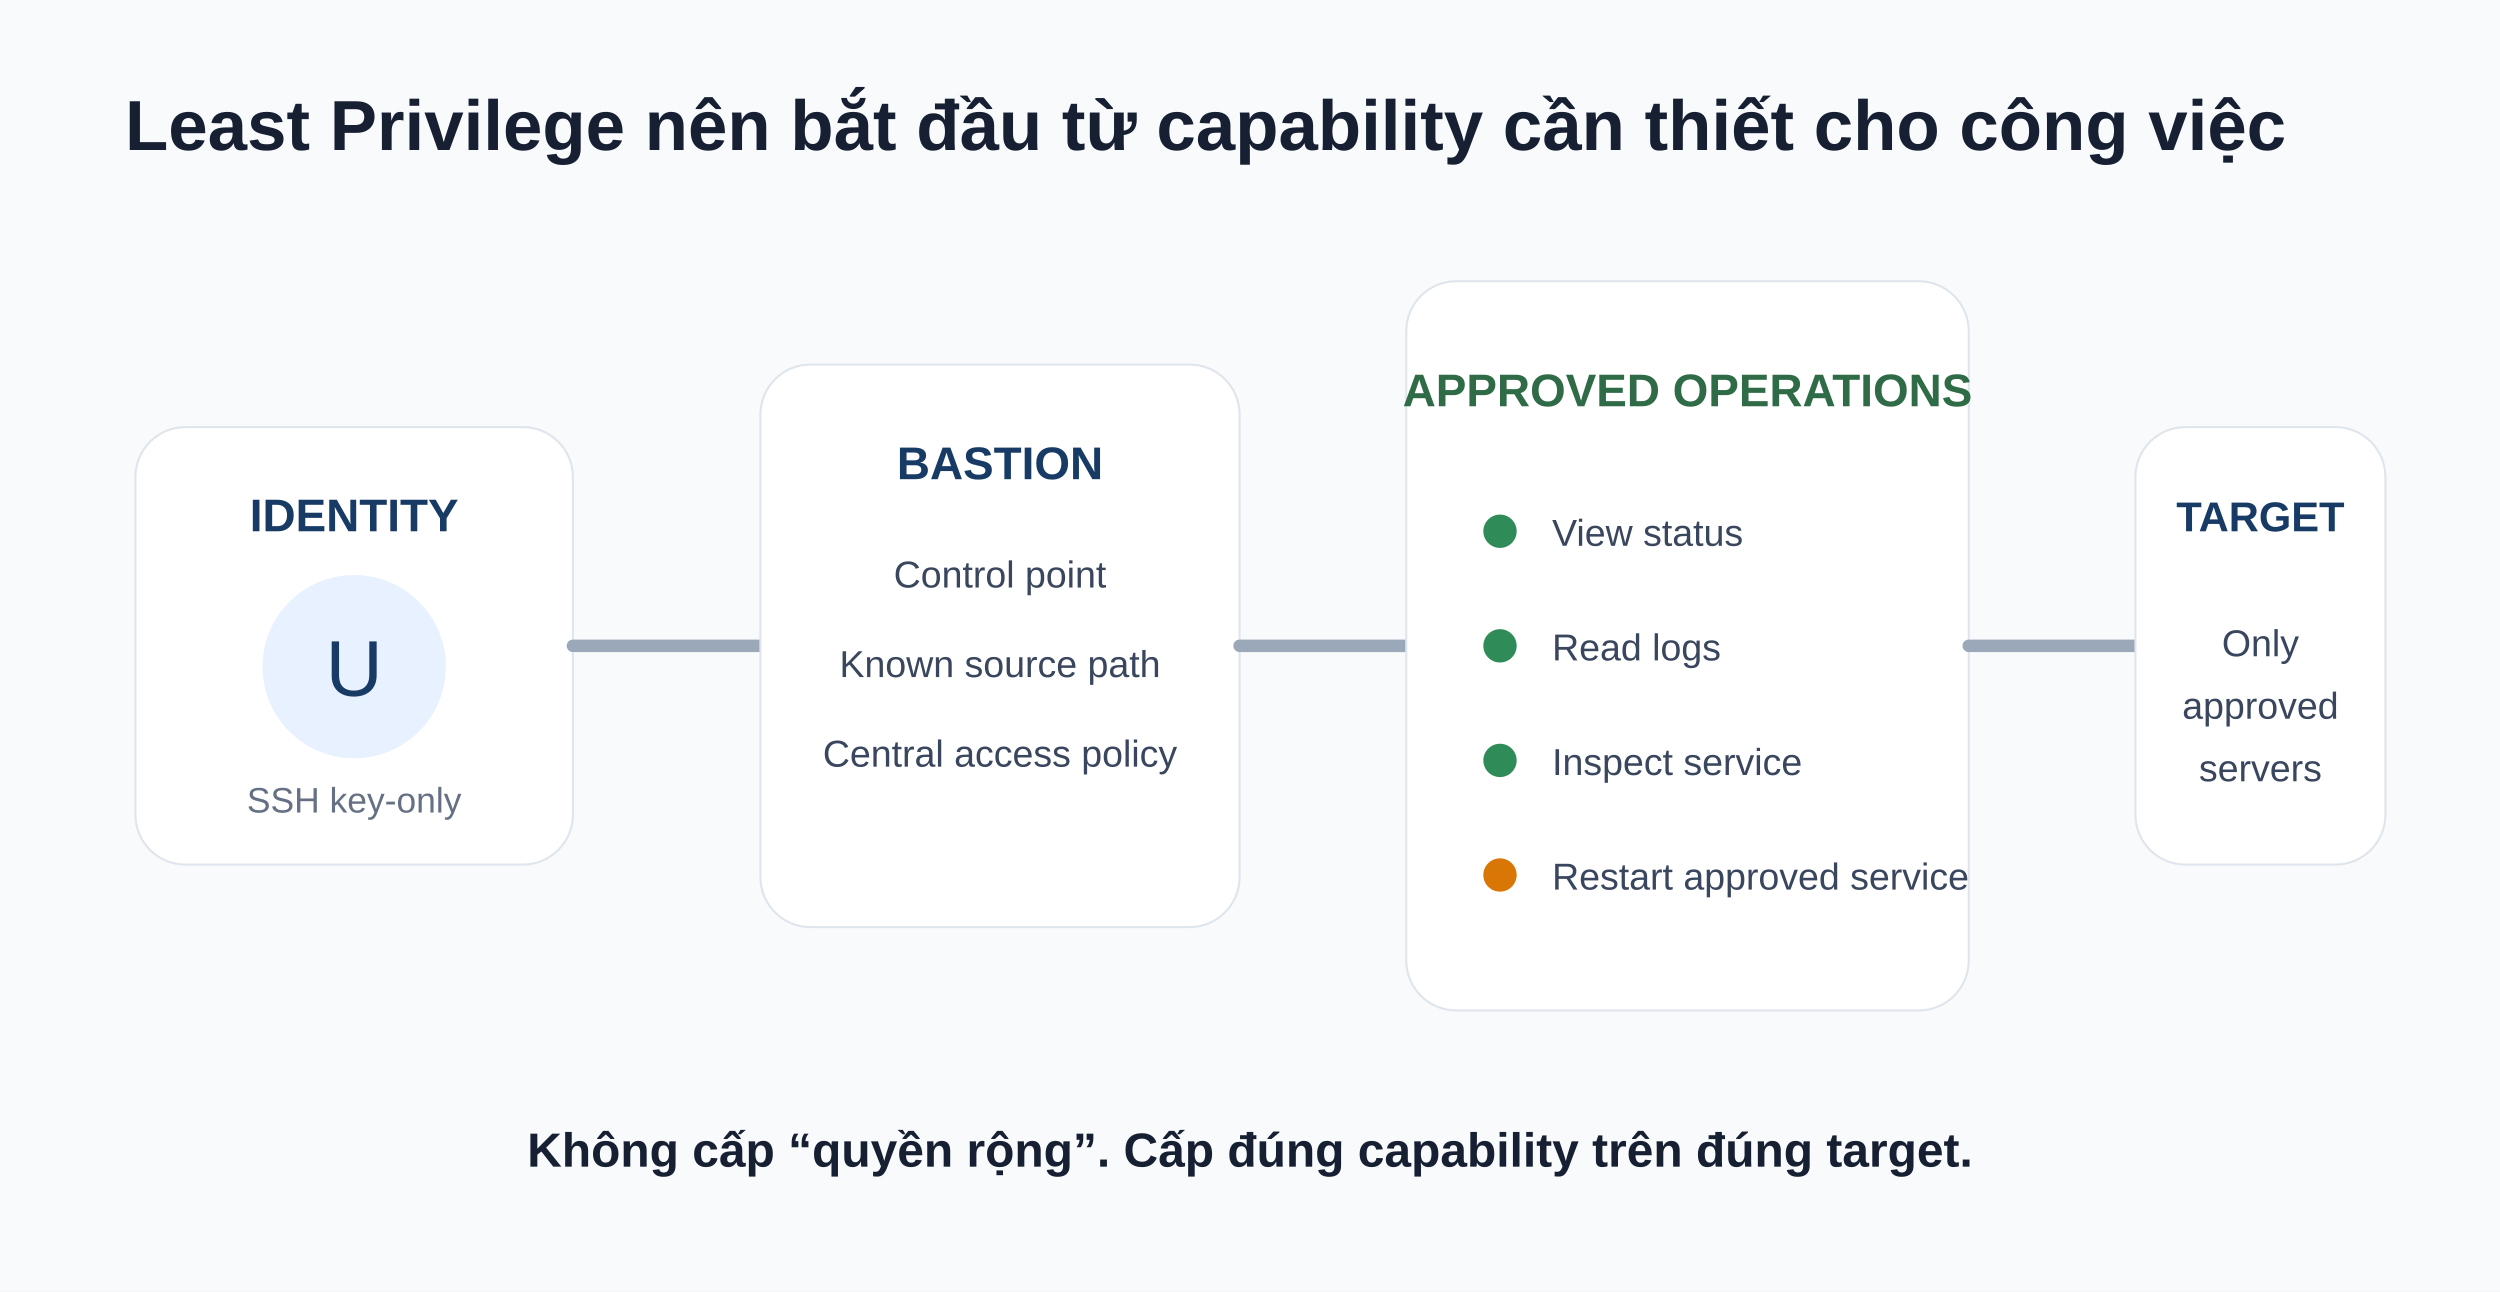
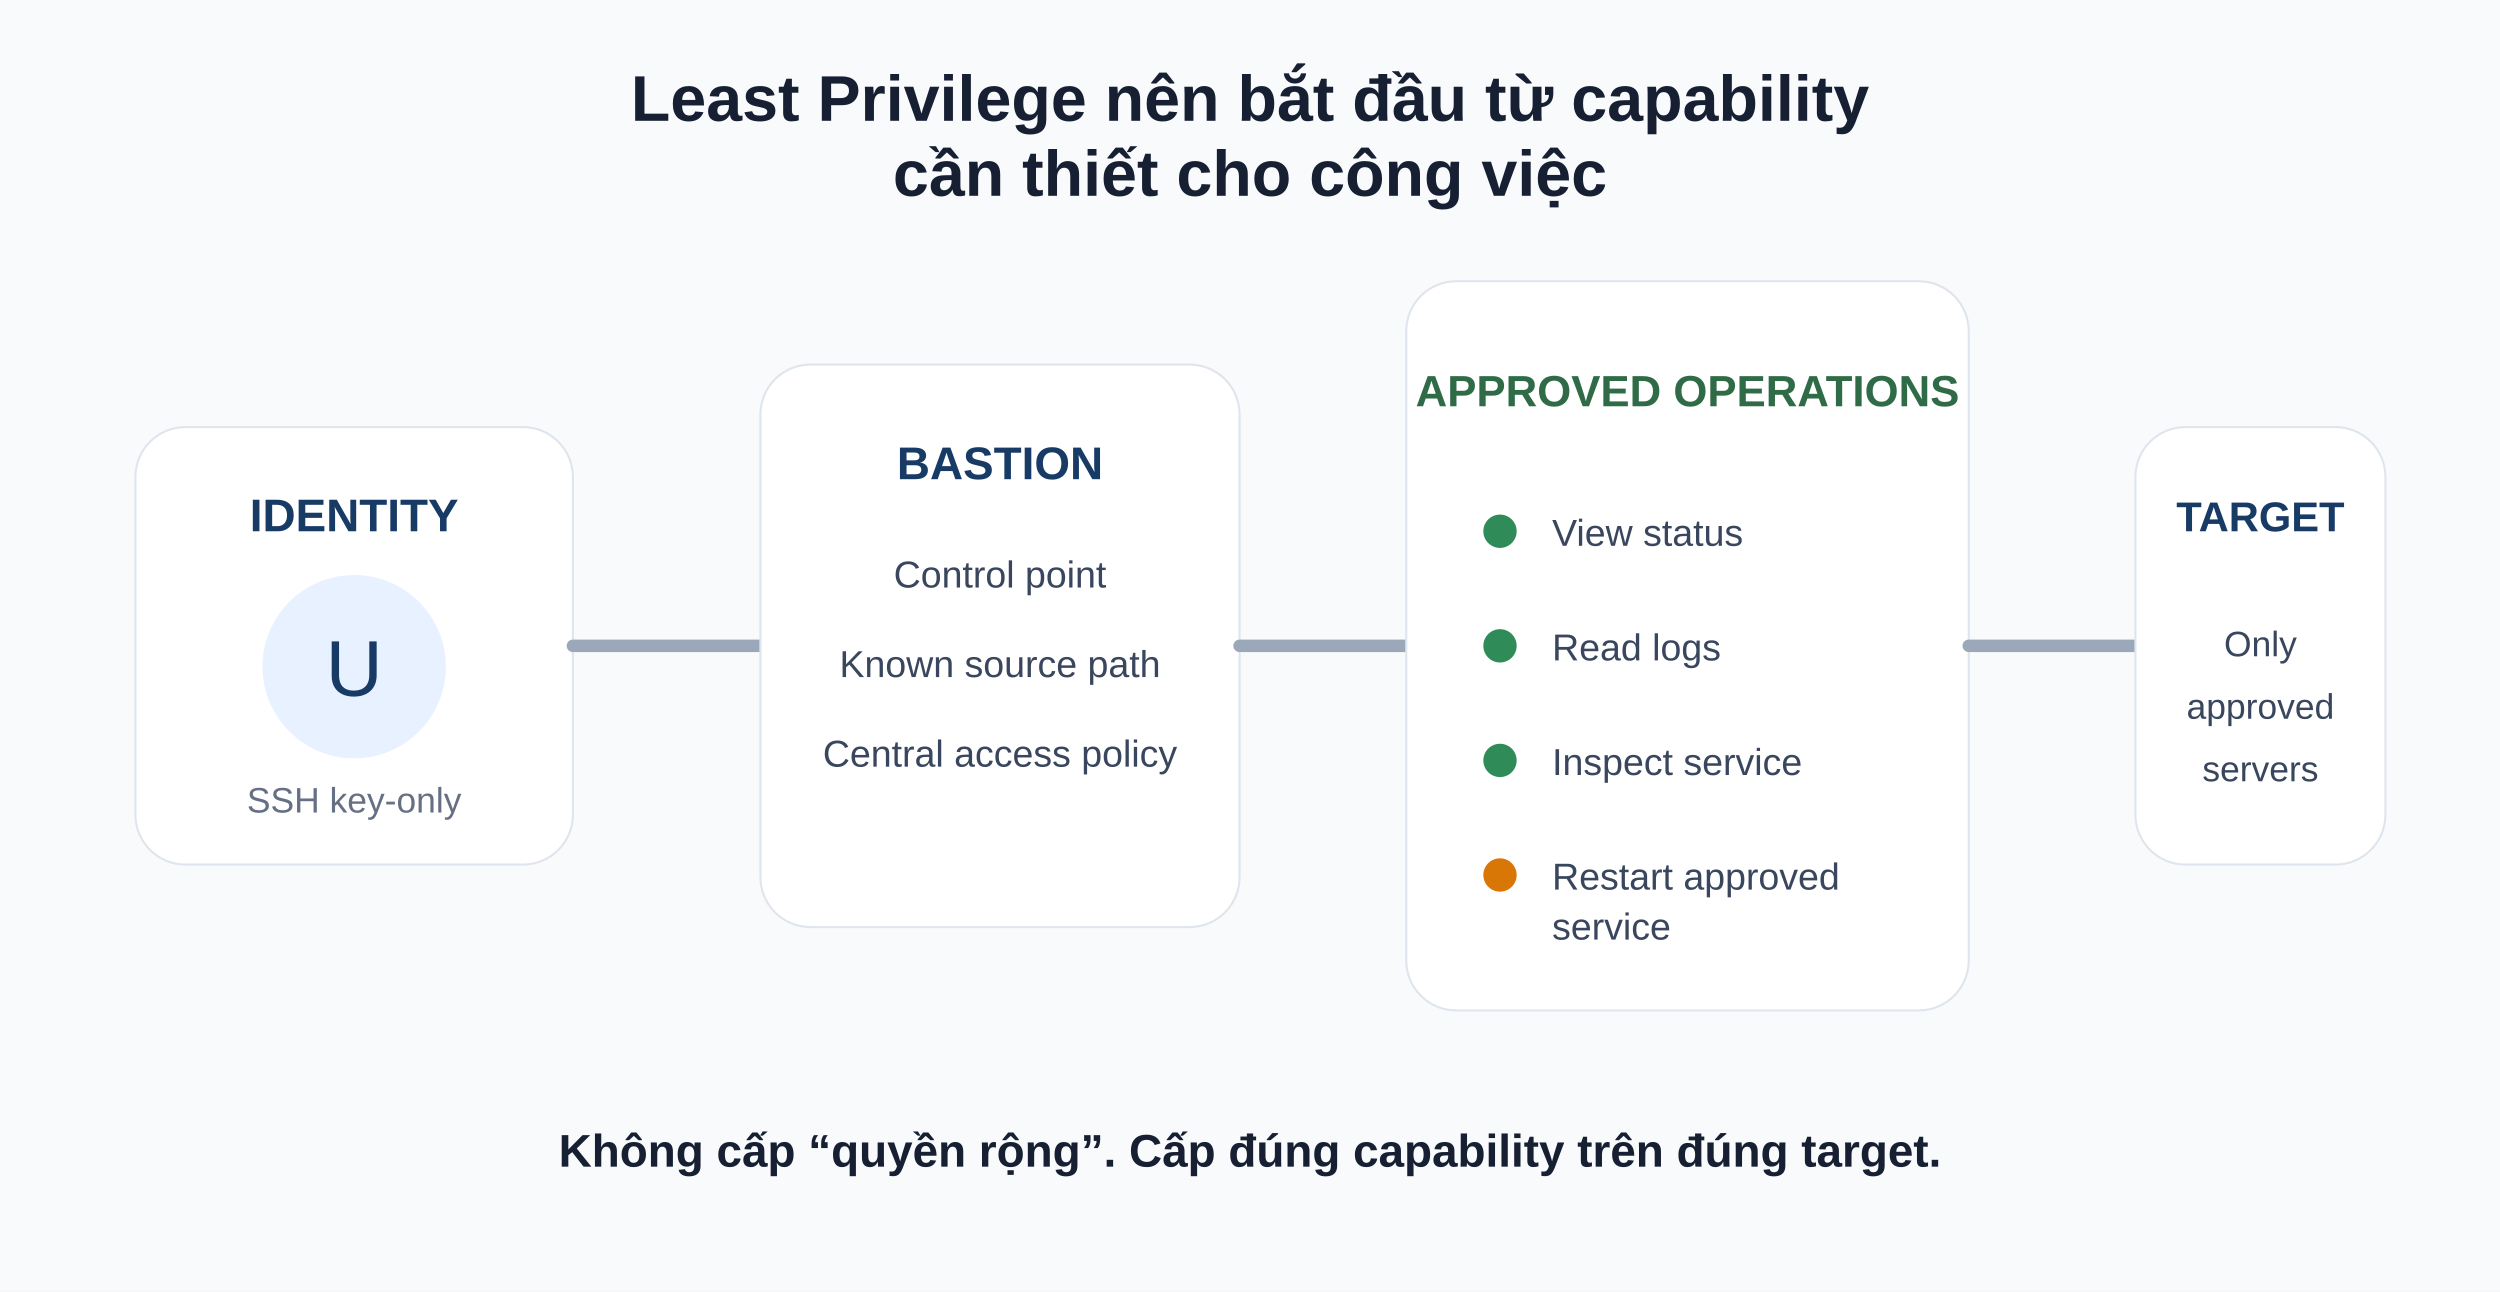
<svg xmlns="http://www.w3.org/2000/svg" viewBox="0 0 1200 620" role="img" aria-labelledby="t d">
  <rect width="1200" height="620" fill="#f8fafc" />
-   <text x="60" y="72" font-family="Arial,sans-serif" font-size="34" font-weight="800" fill="#172033">Least Privilege nên bắt đầu từ capability cần thiết cho công việc</text>
  <g font-family="Arial,sans-serif">
+     <text x="600" y="58" text-anchor="middle" font-size="31" font-weight="800" fill="#172033">Least Privilege nên bắt đầu từ capability</text>
+     <text x="600" y="94" text-anchor="middle" font-size="31" font-weight="800" fill="#172033">cần thiết cho công việc</text>
    <rect x="65" y="205" width="210" height="210" rx="24" fill="#fff" stroke="#dfe5ec" />
    <text x="170" y="255" text-anchor="middle" font-size="22" font-weight="800" fill="#183b66">IDENTITY</text>
    <circle cx="170" cy="320" r="44" fill="#e8f1ff" />
    <text x="170" y="334" text-anchor="middle" font-size="38" fill="#183b66">U</text>
    <text x="170" y="390" text-anchor="middle" font-size="17" fill="#667085">SSH key-only</text>
    <path d="M275 310h90" stroke="#9aa8ba" stroke-width="6" stroke-linecap="round" />
    <rect x="365" y="175" width="230" height="270" rx="24" fill="#fff" stroke="#dfe5ec" />
    <text x="480" y="230" text-anchor="middle" font-size="22" font-weight="800" fill="#183b66">BASTION</text>
    <text x="480" y="282" text-anchor="middle" font-size="18" fill="#39465e">Control point</text>
    <text x="480" y="325" text-anchor="middle" font-size="18" fill="#39465e">Known source path</text>
    <text x="480" y="368" text-anchor="middle" font-size="18" fill="#39465e">Central access policy</text>
    <path d="M595 310h80" stroke="#9aa8ba" stroke-width="6" stroke-linecap="round" />
    <rect x="675" y="135" width="270" height="350" rx="24" fill="#fff" stroke="#dfe5ec" />
-     <text x="810" y="195" text-anchor="middle" font-size="22" font-weight="800" fill="#2f6b46">APPROVED OPERATIONS</text>
+     <text x="810" y="195" text-anchor="middle" font-size="21" font-weight="800" fill="#2f6b46">APPROVED OPERATIONS</text>
    <g font-size="18" fill="#39465e">
      <circle cx="720" cy="255" r="8" fill="#2f8b57" />
      <text x="745" y="262">View status</text>
      <circle cx="720" cy="310" r="8" fill="#2f8b57" />
      <text x="745" y="317">Read logs</text>
      <circle cx="720" cy="365" r="8" fill="#2f8b57" />
      <text x="745" y="372">Inspect service</text>
      <circle cx="720" cy="420" r="8" fill="#d97706" />
-       <text x="745" y="427">Restart approved service</text>
+       <text x="745" y="427">Restart approved</text>
+       <text x="745" y="451">service</text>
    </g>
    <path d="M945 310h80" stroke="#9aa8ba" stroke-width="6" stroke-linecap="round" />
    <rect x="1025" y="205" width="120" height="210" rx="24" fill="#fff" stroke="#dfe5ec" />
    <text x="1085" y="255" text-anchor="middle" font-size="20" font-weight="800" fill="#183b66">TARGET</text>
-     <text x="1085" y="315" text-anchor="middle" font-size="18" fill="#39465e">Only</text>
-     <text x="1085" y="345" text-anchor="middle" font-size="18" fill="#39465e">approved</text>
-     <text x="1085" y="375" text-anchor="middle" font-size="18" fill="#39465e">servers</text>
-     <text x="600" y="560" text-anchor="middle" font-size="23" font-weight="700" fill="#172033">Không cấp “quyền rộng”. Cấp đúng capability trên đúng target.</text>
+     <text x="1085" y="315" text-anchor="middle" font-size="17" fill="#39465e">Only</text>
+     <text x="1085" y="345" text-anchor="middle" font-size="17" fill="#39465e">approved</text>
+     <text x="1085" y="375" text-anchor="middle" font-size="17" fill="#39465e">servers</text>
+     <text x="600" y="560" text-anchor="middle" font-size="22" font-weight="700" fill="#172033">Không cấp “quyền rộng”. Cấp đúng capability trên đúng target.</text>
  </g>
</svg>
